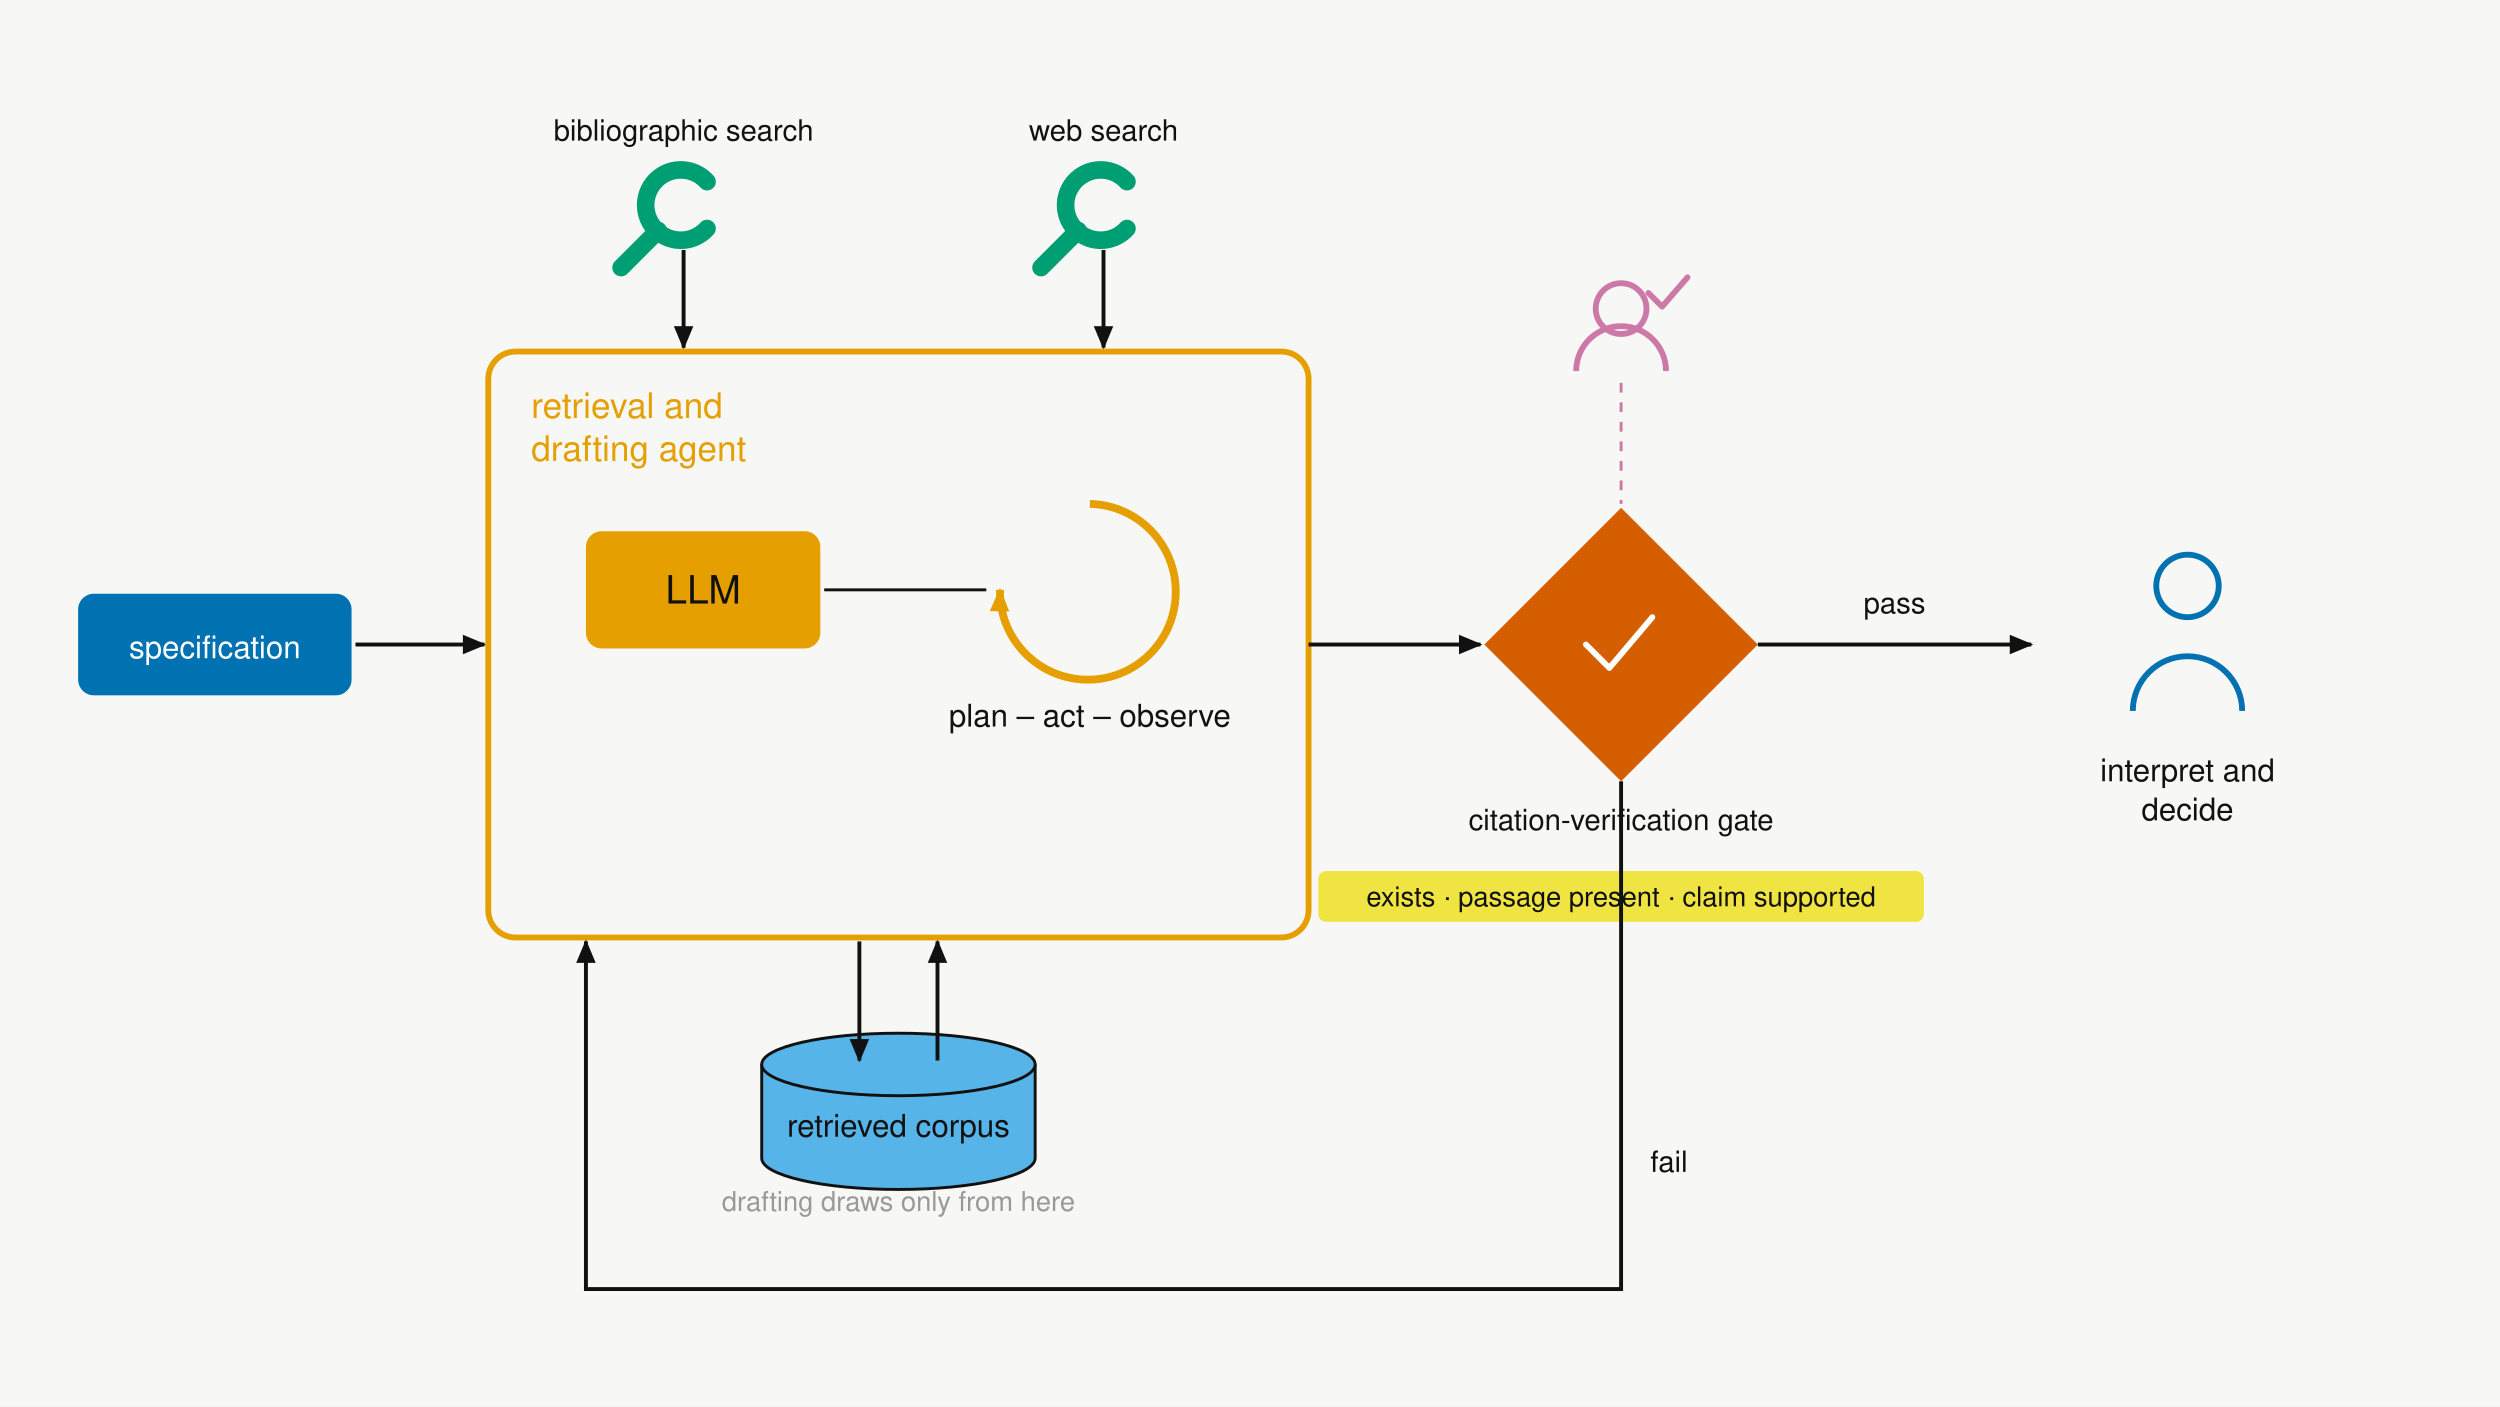
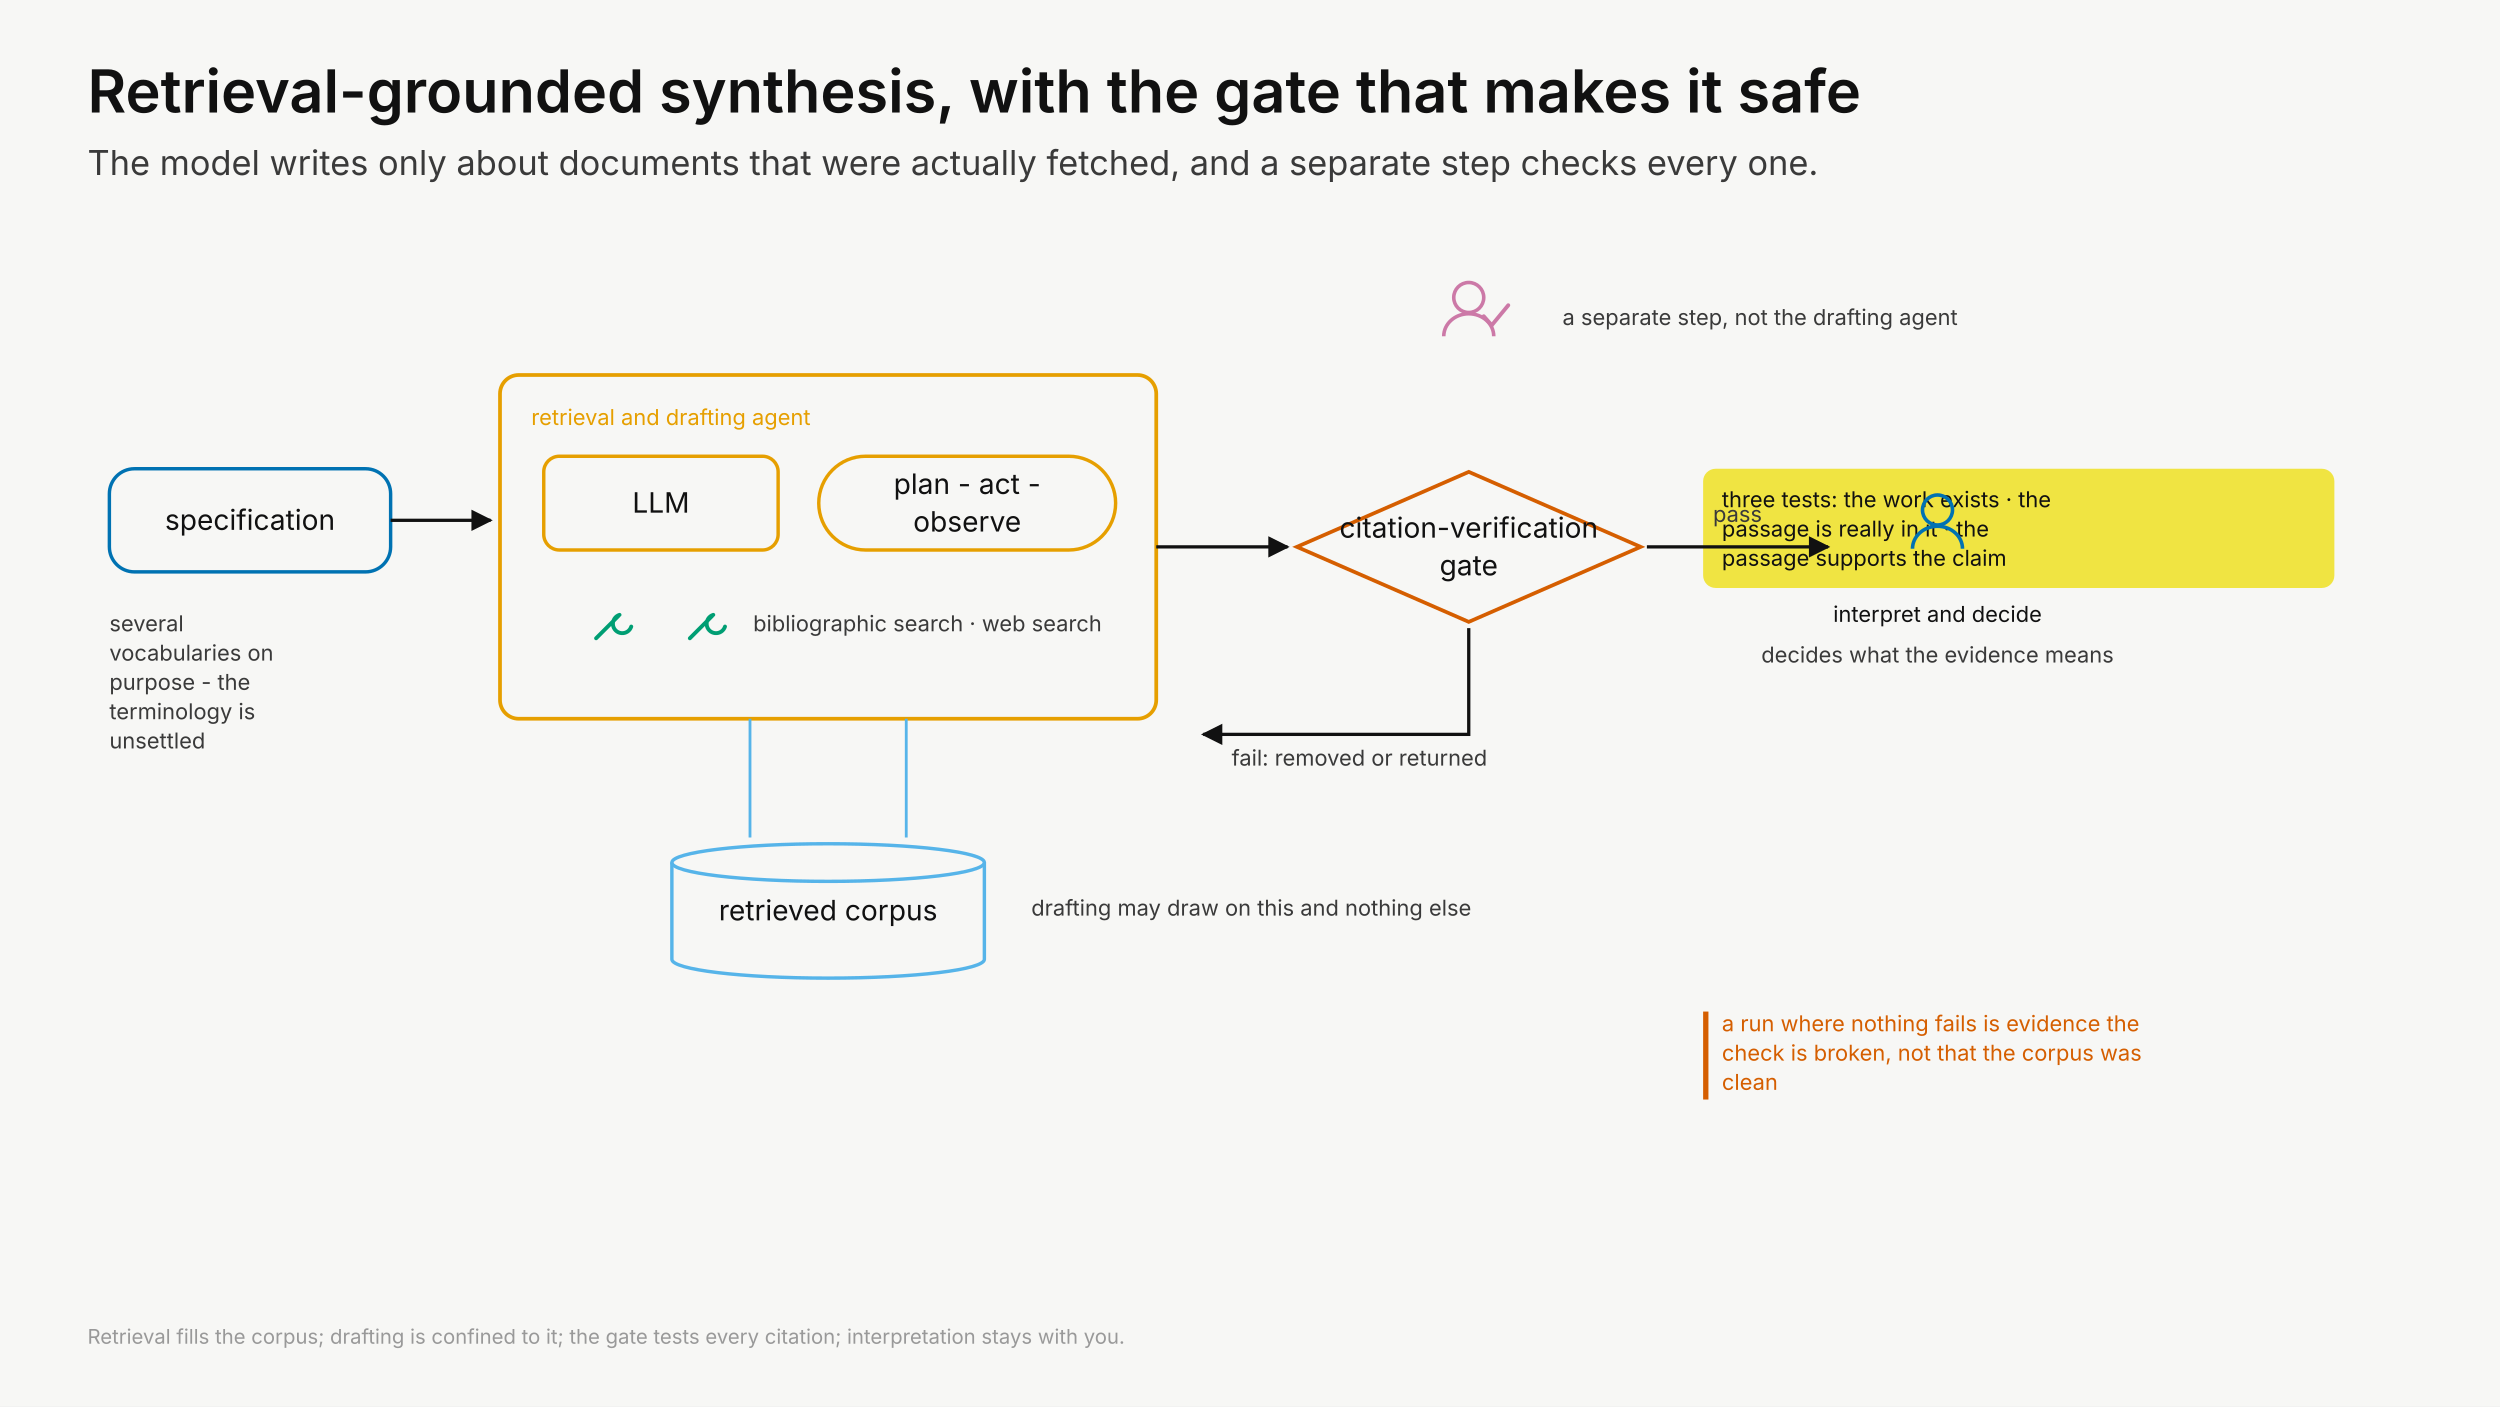
- <svg xmlns="http://www.w3.org/2000/svg" width="1280" height="720" viewBox="0 0 1280 720" font-family="Helvetica, Arial, sans-serif">
+ <svg xmlns="http://www.w3.org/2000/svg" width="1600" height="900" viewBox="0 0 1600 900" role="img">
  <defs>
-     <marker id="ah" markerWidth="12" markerHeight="10" refX="11" refY="5" orient="auto" markerUnits="userSpaceOnUse">
-       <path d="M0,0 L12,5 L0,10 Z" fill="#111111" />
-     </marker>
-     <marker id="ahO" markerWidth="12" markerHeight="10" refX="11" refY="5" orient="auto" markerUnits="userSpaceOnUse">
-       <path d="M0,0 L12,5 L0,10 Z" fill="#E69F00" />
+     <marker id="ah52" viewBox="0 0 10 10" refX="9" refY="5" markerWidth="6.5" markerHeight="6.5" orient="auto-start-reverse">
+       <path d="M0,0 L10,5 L0,10 z" fill="#111111" />
    </marker>
  </defs>
-   <rect width="1280" height="720" fill="#F7F7F5" />
-   <rect x="40" y="304" width="140" height="52" rx="8" fill="#0072B2" />
-   <text x="110" y="337" font-size="16" fill="#FFFFFF" text-anchor="middle">specification</text>
-   <line x1="182" y1="330" x2="248" y2="330" stroke="#111111" stroke-width="2" marker-end="url(#ah)" />
-   <text x="350" y="72" font-size="15" fill="#111111" text-anchor="middle">bibliographic search</text>
-   <g stroke="#009E73" stroke-width="9" fill="none" stroke-linecap="round" transform="translate(350,105)">
-     <path d="M12,-12 A18,18 0 1 0 12,12" />
-     <path d="M-13,13 L-32,32" />
-   </g>
-   <line x1="350" y1="128" x2="350" y2="178" stroke="#111111" stroke-width="2" marker-end="url(#ah)" />
-   <text x="565" y="72" font-size="15" fill="#111111" text-anchor="middle">web search</text>
-   <g stroke="#009E73" stroke-width="9" fill="none" stroke-linecap="round" transform="translate(565,105)">
-     <path d="M12,-12 A18,18 0 1 0 12,12" />
-     <path d="M-13,13 L-32,32" />
-   </g>
-   <line x1="565" y1="128" x2="565" y2="178" stroke="#111111" stroke-width="2" marker-end="url(#ah)" />
-   <rect x="250" y="180" width="420" height="300" rx="14" fill="none" stroke="#E69F00" stroke-width="3" />
-   <text x="272" y="214" font-size="18" fill="#E69F00">retrieval and</text>
-   <text x="272" y="236" font-size="18" fill="#E69F00">drafting agent</text>
-   <rect x="300" y="272" width="120" height="60" rx="8" fill="#E69F00" />
-   <text x="360" y="309" font-size="20" fill="#111111" text-anchor="middle">LLM</text>
-   <line x1="422" y1="302" x2="505" y2="302" stroke="#111111" stroke-width="1.5" />
-   <path d="M558,258 A45,45 0 1 1 512,302" fill="none" stroke="#E69F00" stroke-width="4" marker-end="url(#ahO)" />
-   <text x="558" y="372" font-size="16" fill="#111111" text-anchor="middle">plan – act – observe</text>
-   <path d="M390,545 v48 a70,16 0 0 0 140,0 v-48" fill="#56B4E9" stroke="#111111" stroke-width="1.5" />
-   <ellipse cx="460" cy="545" rx="70" ry="16" fill="#56B4E9" stroke="#111111" stroke-width="1.5" />
-   <text x="460" y="582" font-size="16" fill="#111111" text-anchor="middle">retrieved corpus</text>
-   <text x="460" y="620" font-size="14" fill="#999999" text-anchor="middle">drafting draws only from here</text>
-   <line x1="440" y1="482" x2="440" y2="543" stroke="#111111" stroke-width="2" marker-end="url(#ah)" />
-   <line x1="480" y1="543" x2="480" y2="482" stroke="#111111" stroke-width="2" marker-end="url(#ah)" />
-   <line x1="670" y1="330" x2="758" y2="330" stroke="#111111" stroke-width="2" marker-end="url(#ah)" />
-   <circle cx="830" cy="158" r="13" fill="none" stroke="#CC79A7" stroke-width="3" />
-   <path d="M807,190 a23,23 0 0 1 46,0" fill="none" stroke="#CC79A7" stroke-width="3" />
-   <path d="M844,150 l7,7 l13,-15" fill="none" stroke="#CC79A7" stroke-width="3" stroke-linecap="round" stroke-linejoin="round" />
-   <line x1="830" y1="196" x2="830" y2="258" stroke="#CC79A7" stroke-width="1.5" stroke-dasharray="5 5" />
-   <polygon points="830,260 900,330 830,400 760,330" fill="#D55E00" />
-   <path d="M812,330 l12,12 l22,-26" fill="none" stroke="#FFFFFF" stroke-width="3" stroke-linecap="round" stroke-linejoin="round" />
-   <text x="830" y="425" font-size="15" fill="#111111" text-anchor="middle">citation-verification gate</text>
-   <rect x="675" y="446" width="310" height="26" rx="4" fill="#F0E442" />
-   <text x="830" y="464" font-size="14" fill="#111111" text-anchor="middle">exists · passage present · claim supported</text>
-   <line x1="900" y1="330" x2="1040" y2="330" stroke="#111111" stroke-width="2" marker-end="url(#ah)" />
-   <text x="970" y="314" font-size="15" fill="#111111" text-anchor="middle">pass</text>
-   <circle cx="1120" cy="300" r="16" fill="none" stroke="#0072B2" stroke-width="3" />
-   <path d="M1092,364 a28,28 0 0 1 56,0" fill="none" stroke="#0072B2" stroke-width="3" />
-   <text x="1120" y="400" font-size="16" fill="#111111" text-anchor="middle">interpret and</text>
-   <text x="1120" y="420" font-size="16" fill="#111111" text-anchor="middle">decide</text>
-   <path d="M830,400 L830,660 L300,660 L300,482" fill="none" stroke="#111111" stroke-width="2" marker-end="url(#ah)" />
-   <text x="845" y="600" font-size="15" fill="#111111">fail</text>
+   <rect width="1600" height="900" fill="#F7F7F5" />
+   <text x="56.0" y="72.0" font-family="Inter, 'Helvetica Neue', Helvetica, Arial, sans-serif" font-size="38" fill="#111111" font-weight="600" text-anchor="start">Retrieval-grounded synthesis, with the gate that makes it safe</text>
+   <text x="56.0" y="112.0" font-family="Inter, 'Helvetica Neue', Helvetica, Arial, sans-serif" font-size="22" fill="#3A3A3A" font-weight="400" text-anchor="start">The model writes only about documents that were actually fetched, and a separate step checks every one.</text>
+   <rect x="70.0" y="300.0" width="180.0" height="66.0" rx="16" fill="none" stroke="#0072B2" stroke-width="2.2" />
+   <text x="160.0" y="339.1" font-family="Inter, 'Helvetica Neue', Helvetica, Arial, sans-serif" font-size="18" fill="#111111" font-weight="400" text-anchor="middle">specification</text>
+   <rect x="320.0" y="240.0" width="420.0" height="220.0" rx="12" fill="none" stroke="#E69F00" stroke-width="2.4" />
+   <text x="340.0" y="272.0" font-family="Inter, 'Helvetica Neue', Helvetica, Arial, sans-serif" font-size="14" fill="#E69F00" font-weight="400" text-anchor="start">retrieval and drafting agent</text>
+   <rect x="348.0" y="292.0" width="150.0" height="60.0" rx="10" fill="none" stroke="#E69F00" stroke-width="2.2" />
+   <text x="423.0" y="328.1" font-family="Inter, 'Helvetica Neue', Helvetica, Arial, sans-serif" font-size="18" fill="#111111" font-weight="400" text-anchor="middle">LLM</text>
+   <rect x="524.0" y="292.0" width="190.0" height="60.0" rx="30" fill="none" stroke="#E69F00" stroke-width="2.2" />
+   <text x="619.0" y="316.1" font-family="Inter, 'Helvetica Neue', Helvetica, Arial, sans-serif" font-size="18" fill="#111111" font-weight="400" text-anchor="middle">plan - act -</text>
+   <text x="619.0" y="340.2" font-family="Inter, 'Helvetica Neue', Helvetica, Arial, sans-serif" font-size="18" fill="#111111" font-weight="400" text-anchor="middle">observe</text>
+   <path d="M381.5,408.5 l14.25,-14.25 M396.5,393.5 a6.0,6.0 0 1 0 7.5,7.5" fill="none" stroke="#009E73" stroke-width="2.5" stroke-linecap="round" />
+   <path d="M441.5,408.5 l14.25,-14.25 M456.5,393.5 a6.0,6.0 0 1 0 7.5,7.5" fill="none" stroke="#009E73" stroke-width="2.5" stroke-linecap="round" />
+   <text x="482.0" y="404.0" font-family="Inter, 'Helvetica Neue', Helvetica, Arial, sans-serif" font-size="14" fill="#3A3A3A" font-weight="400" text-anchor="start">bibliographic search · web search</text>
+   <line x1="250.0" y1="333.0" x2="314.0" y2="333.0" stroke="#111111" stroke-width="2.1" marker-end="url(#ah52)" />
+   <text x="70.0" y="404.0" font-family="Inter, 'Helvetica Neue', Helvetica, Arial, sans-serif" font-size="14" fill="#3A3A3A" font-weight="400" text-anchor="start">several</text>
+   <text x="70.0" y="422.8" font-family="Inter, 'Helvetica Neue', Helvetica, Arial, sans-serif" font-size="14" fill="#3A3A3A" font-weight="400" text-anchor="start">vocabularies on</text>
+   <text x="70.0" y="441.5" font-family="Inter, 'Helvetica Neue', Helvetica, Arial, sans-serif" font-size="14" fill="#3A3A3A" font-weight="400" text-anchor="start">purpose - the</text>
+   <text x="70.0" y="460.3" font-family="Inter, 'Helvetica Neue', Helvetica, Arial, sans-serif" font-size="14" fill="#3A3A3A" font-weight="400" text-anchor="start">terminology is</text>
+   <text x="70.0" y="479.0" font-family="Inter, 'Helvetica Neue', Helvetica, Arial, sans-serif" font-size="14" fill="#3A3A3A" font-weight="400" text-anchor="start">unsettled</text>
+   <path d="M430,552.04 a100.0,12.04 0 0 1 200,0 v61.92 a100.0,12.04 0 0 1 -200,0 z" fill="none" stroke="#56B4E9" stroke-width="2.2" />
+   <path d="M430,552.04 a100.0,12.04 0 0 0 200,0" fill="none" stroke="#56B4E9" stroke-width="2.2" />
+   <text x="530.0" y="589.0" font-family="Inter, 'Helvetica Neue', Helvetica, Arial, sans-serif" font-size="18" fill="#111111" font-weight="400" text-anchor="middle">retrieved corpus</text>
+   <line x1="480.0" y1="460.0" x2="480.0" y2="536.0" stroke="#56B4E9" stroke-width="1.8" />
+   <line x1="580.0" y1="536.0" x2="580.0" y2="460.0" stroke="#56B4E9" stroke-width="1.8" />
+   <text x="660.0" y="586.0" font-family="Inter, 'Helvetica Neue', Helvetica, Arial, sans-serif" font-size="14" fill="#3A3A3A" font-weight="400" text-anchor="start">drafting may draw on this and nothing else</text>
+   <polygon points="940,302.0 1050.0,350 940,398.0 830.0,350" fill="none" stroke="#D55E00" stroke-width="2.4" />
+   <text x="940.0" y="344.1" font-family="Inter, 'Helvetica Neue', Helvetica, Arial, sans-serif" font-size="18" fill="#111111" font-weight="400" text-anchor="middle">citation-verification</text>
+   <text x="940.0" y="368.2" font-family="Inter, 'Helvetica Neue', Helvetica, Arial, sans-serif" font-size="18" fill="#111111" font-weight="400" text-anchor="middle">gate</text>
+   <line x1="740.0" y1="350.0" x2="824.0" y2="350.0" stroke="#111111" stroke-width="2.1" marker-end="url(#ah52)" />
+   <circle cx="940" cy="190.4" r="9.6" fill="none" stroke="#CC79A7" stroke-width="2.3" />
+   <path d="M924,215.2 a16,14.4 0 0 1 32,0" fill="none" stroke="#CC79A7" stroke-width="2.3" />
+   <path d="M949.6,202.4 l5.12,5.76 l10.56,-12.8" fill="none" stroke="#CC79A7" stroke-width="2.5" stroke-linecap="round" />
+   <text x="1000.0" y="208.0" font-family="Inter, 'Helvetica Neue', Helvetica, Arial, sans-serif" font-size="14" fill="#3A3A3A" font-weight="400" text-anchor="start">a separate step, not the drafting agent</text>
+   <rect x="1090.0" y="300.0" width="404.0" height="76.3" rx="8" fill="#F0E442" stroke="none" />
+   <text x="1102.0" y="324.6" font-family="Inter, 'Helvetica Neue', Helvetica, Arial, sans-serif" font-size="14" fill="#111111" font-weight="400" text-anchor="start">three tests: the work exists · the</text>
+   <text x="1102.0" y="343.4" font-family="Inter, 'Helvetica Neue', Helvetica, Arial, sans-serif" font-size="14" fill="#111111" font-weight="400" text-anchor="start">passage is really in it · the</text>
+   <text x="1102.0" y="362.1" font-family="Inter, 'Helvetica Neue', Helvetica, Arial, sans-serif" font-size="14" fill="#111111" font-weight="400" text-anchor="start">passage supports the claim</text>
+   <path d="M940.0,402.0 L940.0,470.0 L770.0,470.0" fill="none" stroke="#111111" stroke-width="2.1" marker-end="url(#ah52)" />
+   <text x="870.0" y="490.0" font-family="Inter, 'Helvetica Neue', Helvetica, Arial, sans-serif" font-size="14" fill="#3A3A3A" font-weight="400" text-anchor="middle">fail: removed or returned</text>
+   <line x1="1054.0" y1="350.0" x2="1170.0" y2="350.0" stroke="#111111" stroke-width="2.1" marker-end="url(#ah52)" />
+   <text x="1112.0" y="334.0" font-family="Inter, 'Helvetica Neue', Helvetica, Arial, sans-serif" font-size="14" fill="#3A3A3A" font-weight="400" text-anchor="middle">pass</text>
+   <circle cx="1240" cy="326.4" r="9.6" fill="none" stroke="#0072B2" stroke-width="2.3" />
+   <path d="M1224,351.2 a16,14.4 0 0 1 32,0" fill="none" stroke="#0072B2" stroke-width="2.3" />
+   <text x="1240.0" y="398.0" font-family="Inter, 'Helvetica Neue', Helvetica, Arial, sans-serif" font-size="14" fill="#111111" font-weight="400" text-anchor="middle">interpret and decide</text>
+   <text x="1240.0" y="424.0" font-family="Inter, 'Helvetica Neue', Helvetica, Arial, sans-serif" font-size="14" fill="#3A3A3A" font-weight="400" text-anchor="middle">decides what the evidence means</text>
+   <rect x="1090.0" y="647.4" width="3.4" height="56.3" fill="#D55E00" />
+   <text x="1102.0" y="660.0" font-family="Inter, 'Helvetica Neue', Helvetica, Arial, sans-serif" font-size="14" fill="#D55E00" font-weight="400" text-anchor="start">a run where nothing fails is evidence the</text>
+   <text x="1102.0" y="678.8" font-family="Inter, 'Helvetica Neue', Helvetica, Arial, sans-serif" font-size="14" fill="#D55E00" font-weight="400" text-anchor="start">check is broken, not that the corpus was</text>
+   <text x="1102.0" y="697.5" font-family="Inter, 'Helvetica Neue', Helvetica, Arial, sans-serif" font-size="14" fill="#D55E00" font-weight="400" text-anchor="start">clean</text>
+   <text x="56.0" y="860.0" font-family="Inter, 'Helvetica Neue', Helvetica, Arial, sans-serif" font-size="13" fill="#999999" font-weight="400" text-anchor="start">Retrieval fills the corpus; drafting is confined to it; the gate tests every citation; interpretation stays with you.</text>
</svg>
